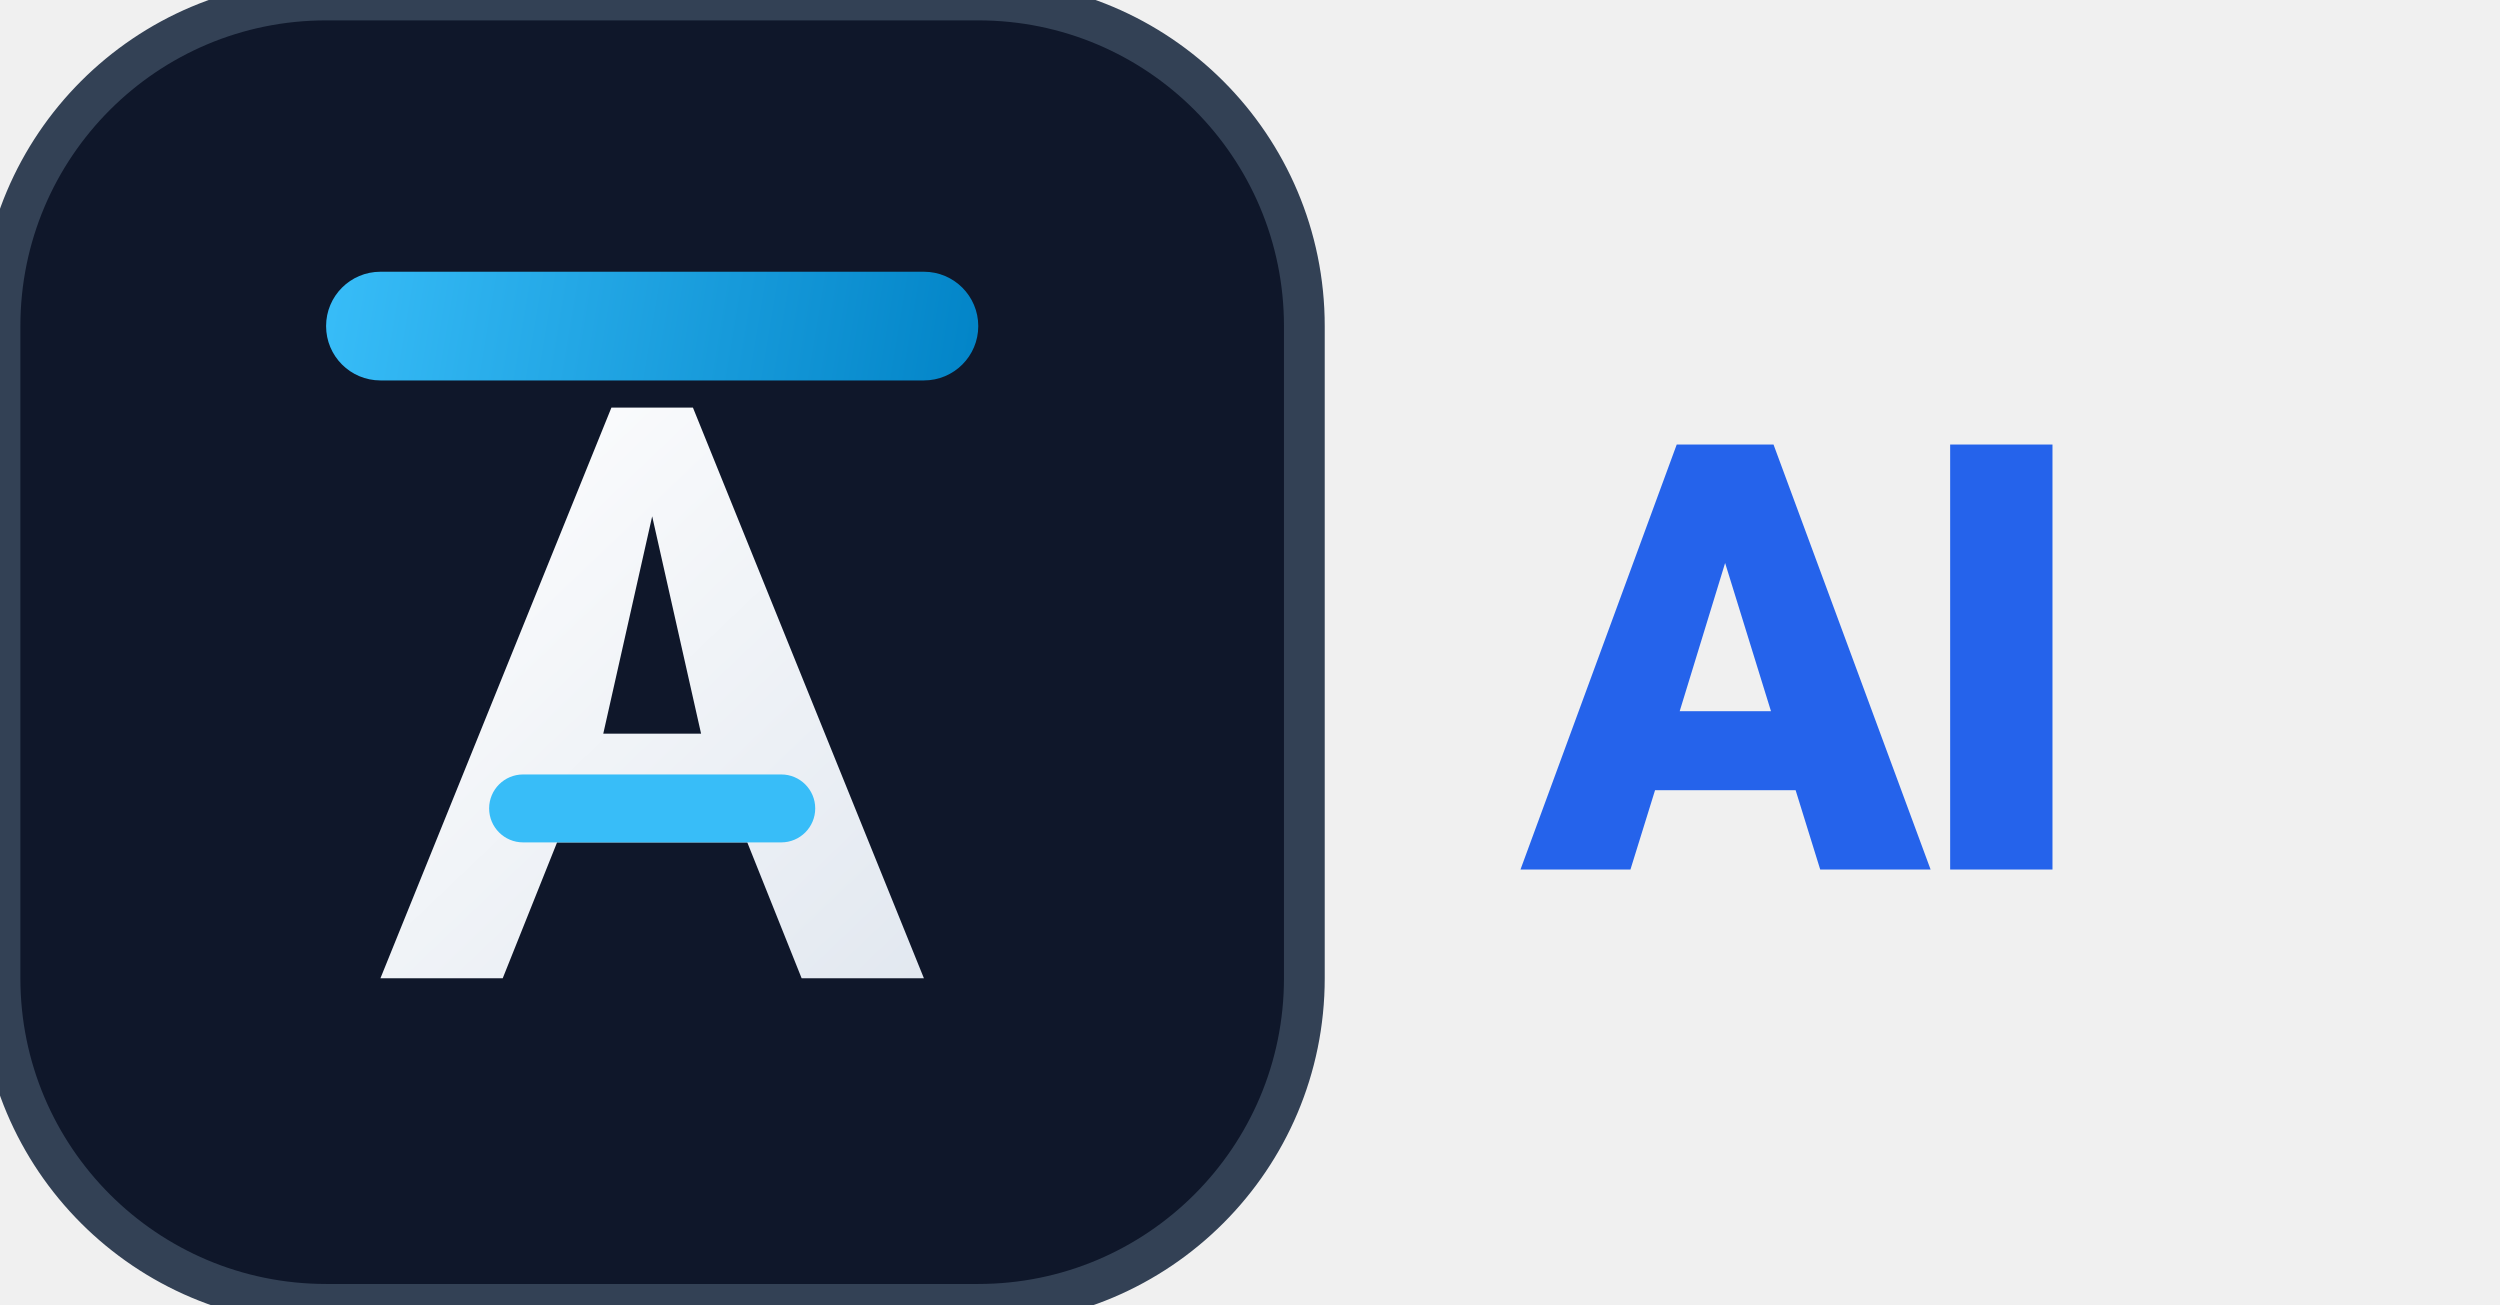
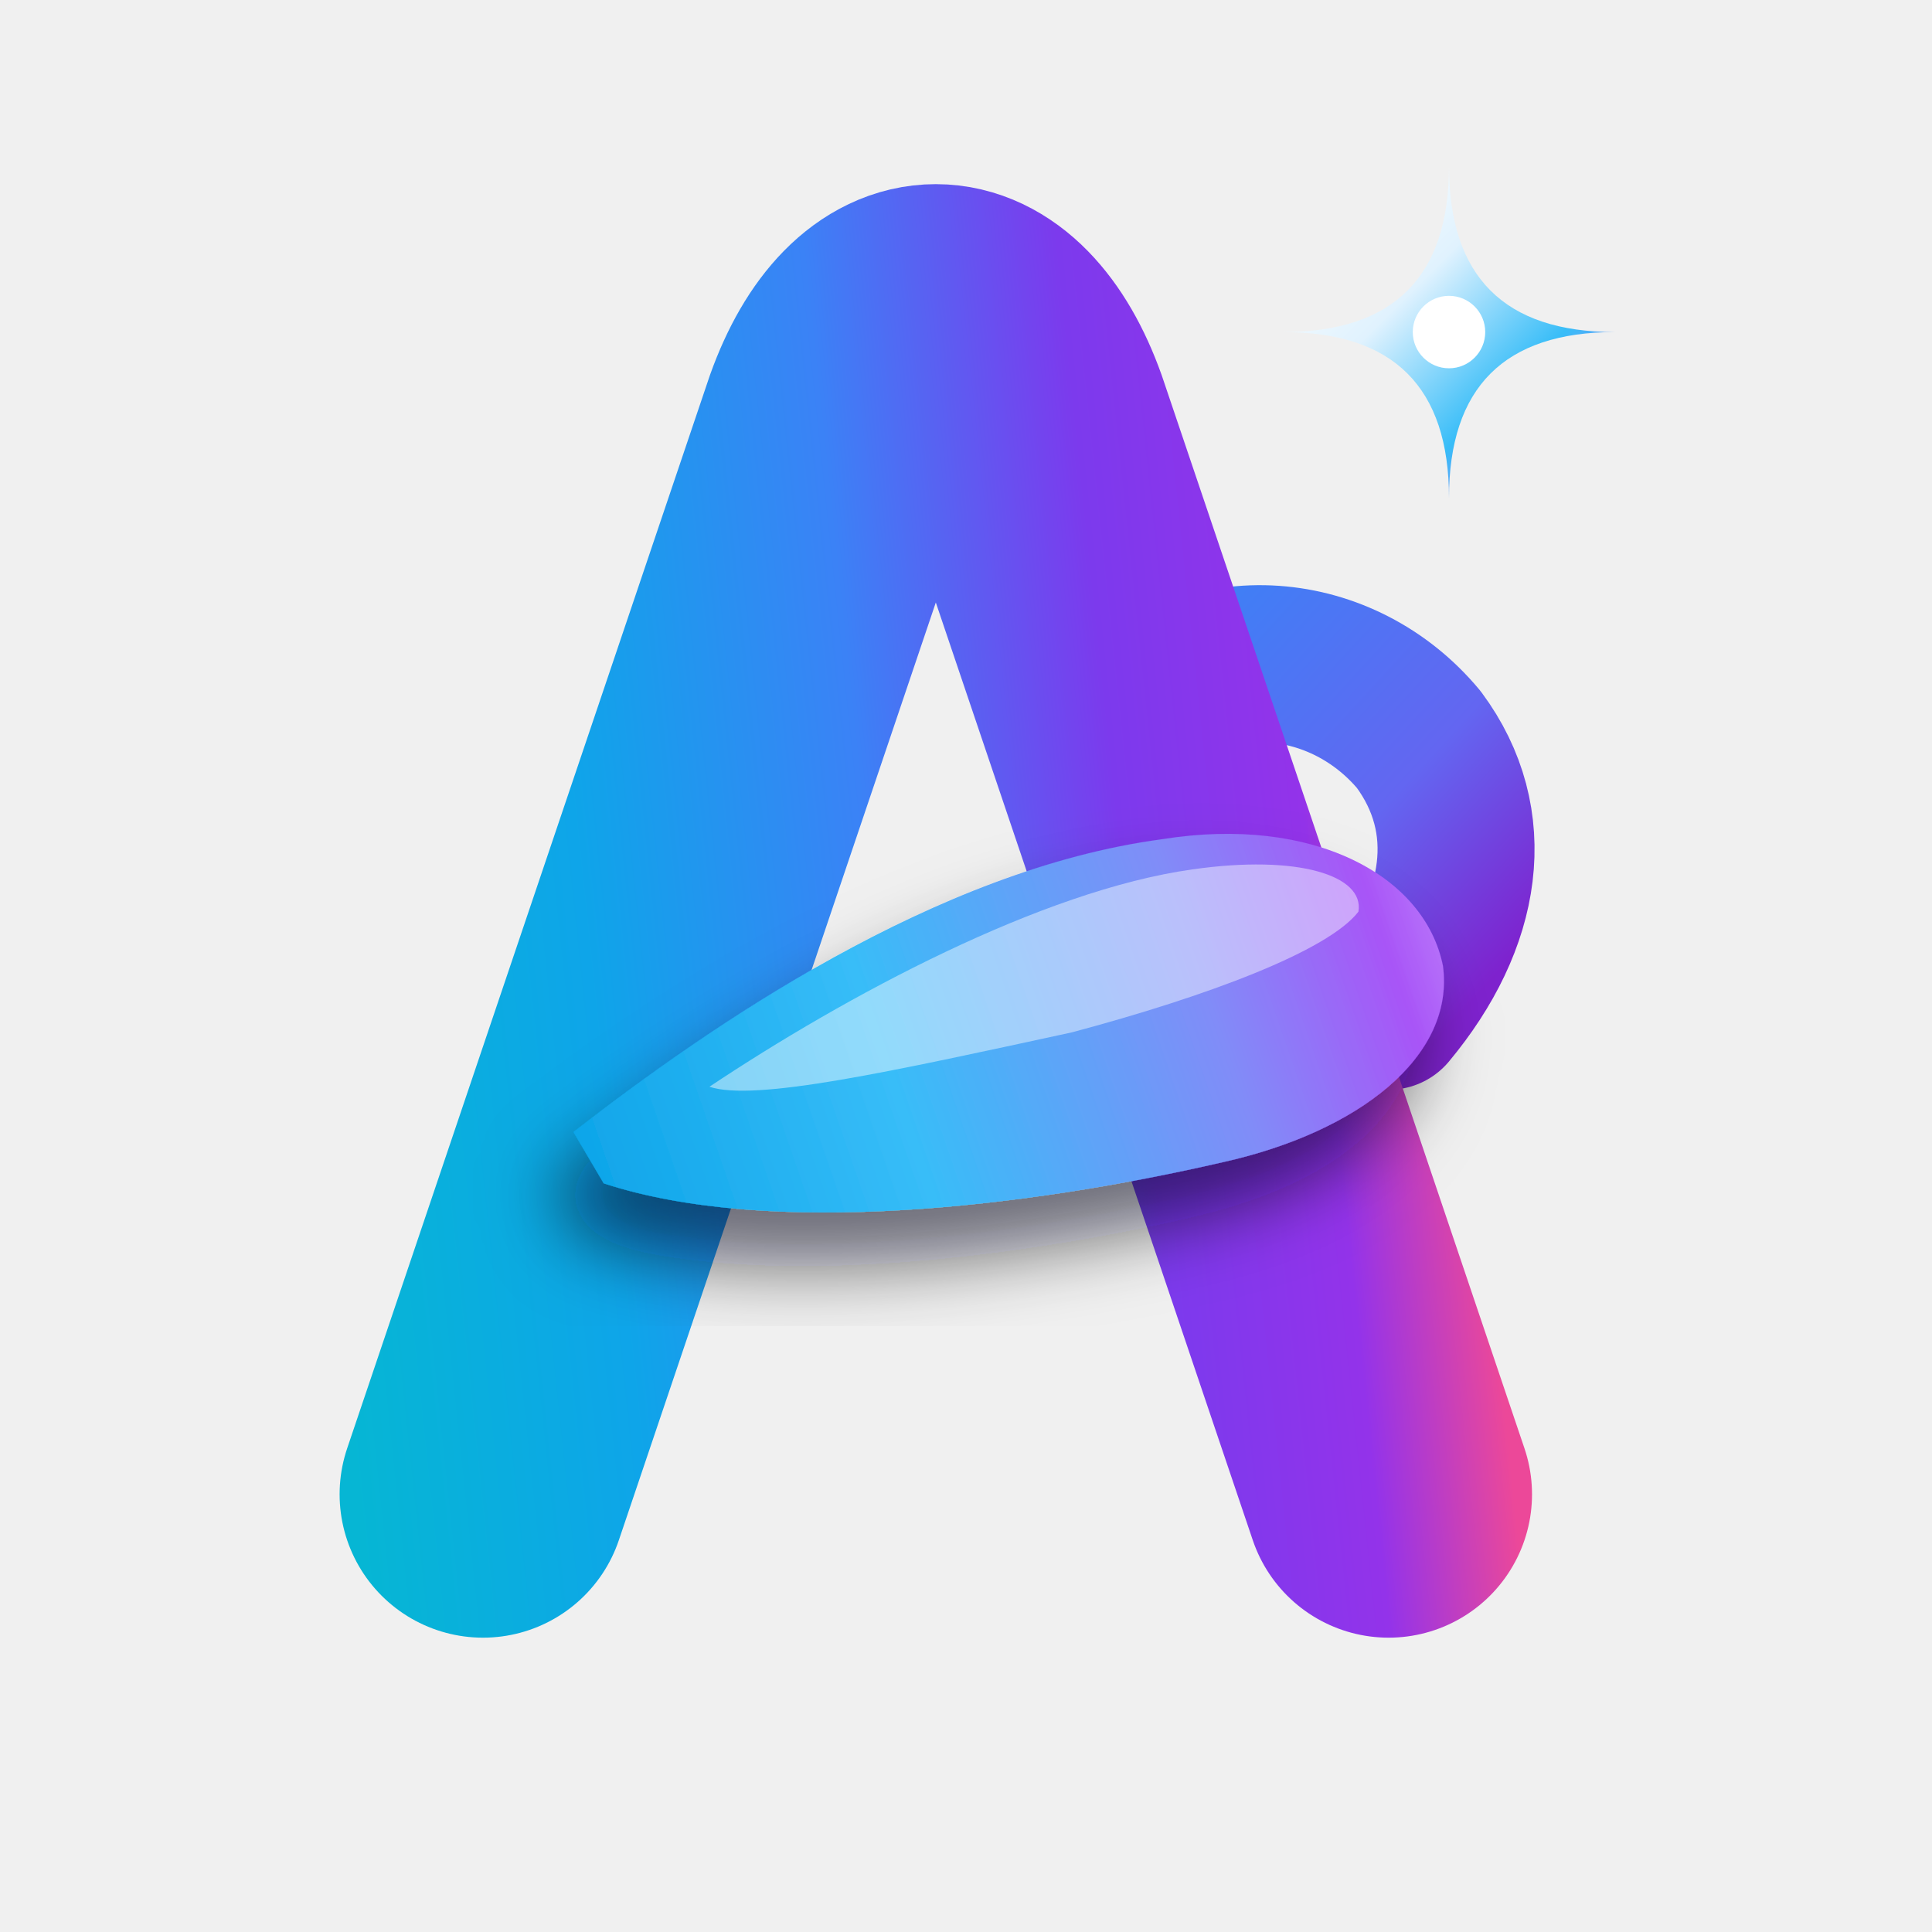
- <svg xmlns="http://www.w3.org/2000/svg" viewBox="0 0 92 48" fill="none">
+ <svg xmlns="http://www.w3.org/2000/svg" viewBox="0 0 64 64" fill="none">
  <defs>
-     <linearGradient id="ai_body_comp" x1="14" y1="15" x2="34" y2="36" gradientUnits="userSpaceOnUse">
-       <stop offset="0%" stop-color="#ffffff" />
-       <stop offset="100%" stop-color="#e2e8f0" />
+     <linearGradient id="ai_arch_grad" x1="12" y1="52" x2="50" y2="48" gradientUnits="userSpaceOnUse">
+       <stop offset="0%" stop-color="#06B6D4" />
+       <stop offset="25%" stop-color="#0EA5E9" />
+       <stop offset="50%" stop-color="#3B82F6" />
+       <stop offset="72%" stop-color="#7C3AED" />
+       <stop offset="88%" stop-color="#9333EA" />
+       <stop offset="100%" stop-color="#EC4899" />
    </linearGradient>
-     <linearGradient id="ai_cyan_comp" x1="12" y1="10" x2="36" y2="14" gradientUnits="userSpaceOnUse">
-       <stop offset="0%" stop-color="#38bdf8" />
-       <stop offset="100%" stop-color="#0284c7" />
+     <linearGradient id="ai_ring_back" x1="36" y1="23" x2="48" y2="34" gradientUnits="userSpaceOnUse">
+       <stop offset="0%" stop-color="#3B82F6" />
+       <stop offset="60%" stop-color="#6366F1" />
+       <stop offset="100%" stop-color="#7E22CE" />
    </linearGradient>
+     <linearGradient id="ai_ring_front" x1="19" y1="38" x2="48" y2="28" gradientUnits="userSpaceOnUse">
+       <stop offset="0%" stop-color="#0EA5E9" />
+       <stop offset="35%" stop-color="#38BDF8" />
+       <stop offset="70%" stop-color="#818CF8" />
+       <stop offset="90%" stop-color="#A855F7" />
+       <stop offset="100%" stop-color="#C084FC" />
+     </linearGradient>
+     <linearGradient id="ai_sparkle_grad" x1="44" y1="6" x2="52" y2="14" gradientUnits="userSpaceOnUse">
+       <stop offset="0%" stop-color="#FFFFFF" />
+       <stop offset="40%" stop-color="#E0F2FE" />
+       <stop offset="80%" stop-color="#38BDF8" />
+       <stop offset="100%" stop-color="#818CF8" />
+     </linearGradient>
+     <filter id="ribbon_drop_shadow" x="-30%" y="-30%" width="160%" height="160%">
+       <feDropShadow dx="-0.8" dy="1.8" stdDeviation="1.2" flood-color="#020617" flood-opacity="0.55" />
+     </filter>
  </defs>
-   <g id="icon">
-     <rect width="48" height="48" rx="12" fill="#0f172a" stroke="#334155" stroke-width="1.5" />
-     <path d="M12 12C12 10.895 12.895 10 14 10H34C35.105 10 36 10.895 36 12C36 13.105 35.105 14 34 14H14C12.895 14 12 13.105 12 12Z" fill="url(#ai_cyan_comp)" />
-     <path d="M14 36L22.5 15H25.5L34 36H29.5L27.5 31H20.5L18.5 36H14Z" fill="url(#ai_body_comp)" />
-     <polygon points="24,19 22.2,27 25.8,27" fill="#0f172a" />
-     <rect x="18" y="28.5" width="12" height="2.5" rx="1.25" fill="#38bdf8" />
+   <g class="brand-logo-symbol">
+     <path d="M 37 24 C 40 21 44.5 21.5 47 24.5 C 49 27.2 48.5 30.5 46 33.5" stroke="url(#ai_ring_back)" stroke-width="5.2" stroke-linecap="round" stroke-linejoin="round" />
+     <path d="M 16 49.5 L 28 14 C 29.5 9.8 32.5 9.8 34 14 L 46 49.5" stroke="url(#ai_arch_grad)" stroke-width="9.5" stroke-linecap="round" stroke-linejoin="round" />
+     <path d="M 19 37.5 C 23.5 34 31 28.8 38.5 27.8 C 43.5 27 47.2 29 47.8 32 C 48.2 35 45 37.5 40.5 38.5 C 34 40 25.5 41 20 39.2 Z" fill="url(#ai_ring_front)" filter="url(#ribbon_drop_shadow)" />
+     <path d="M 23.5 36 C 28 33 34.5 29.5 39.5 28.8 C 43 28.3 45.2 29 45 30.2 C 44 31.5 40 33 35.5 34.2 C 29.5 35.5 25 36.5 23.5 36 Z" fill="rgba(255, 255, 255, 0.45)" />
+     <g class="brand-sparkle">
+       <path d="M 48 5.5 Q 48 11 42.5 11 Q 48 11 48 16.5 Q 48 11 53.5 11 Q 48 11 48 5.5 Z" fill="url(#ai_sparkle_grad)" />
+       <circle cx="48" cy="11" r="1.2" fill="#FFFFFF" />
+     </g>
  </g>
-   <text x="56" y="32" font-family="-apple-system, BlinkMacSystemFont, 'Segoe UI', Roboto, sans-serif" font-size="22" font-weight="900" fill="#2563eb" letter-spacing="-0.03em">
-     AI
-   </text>
</svg>
